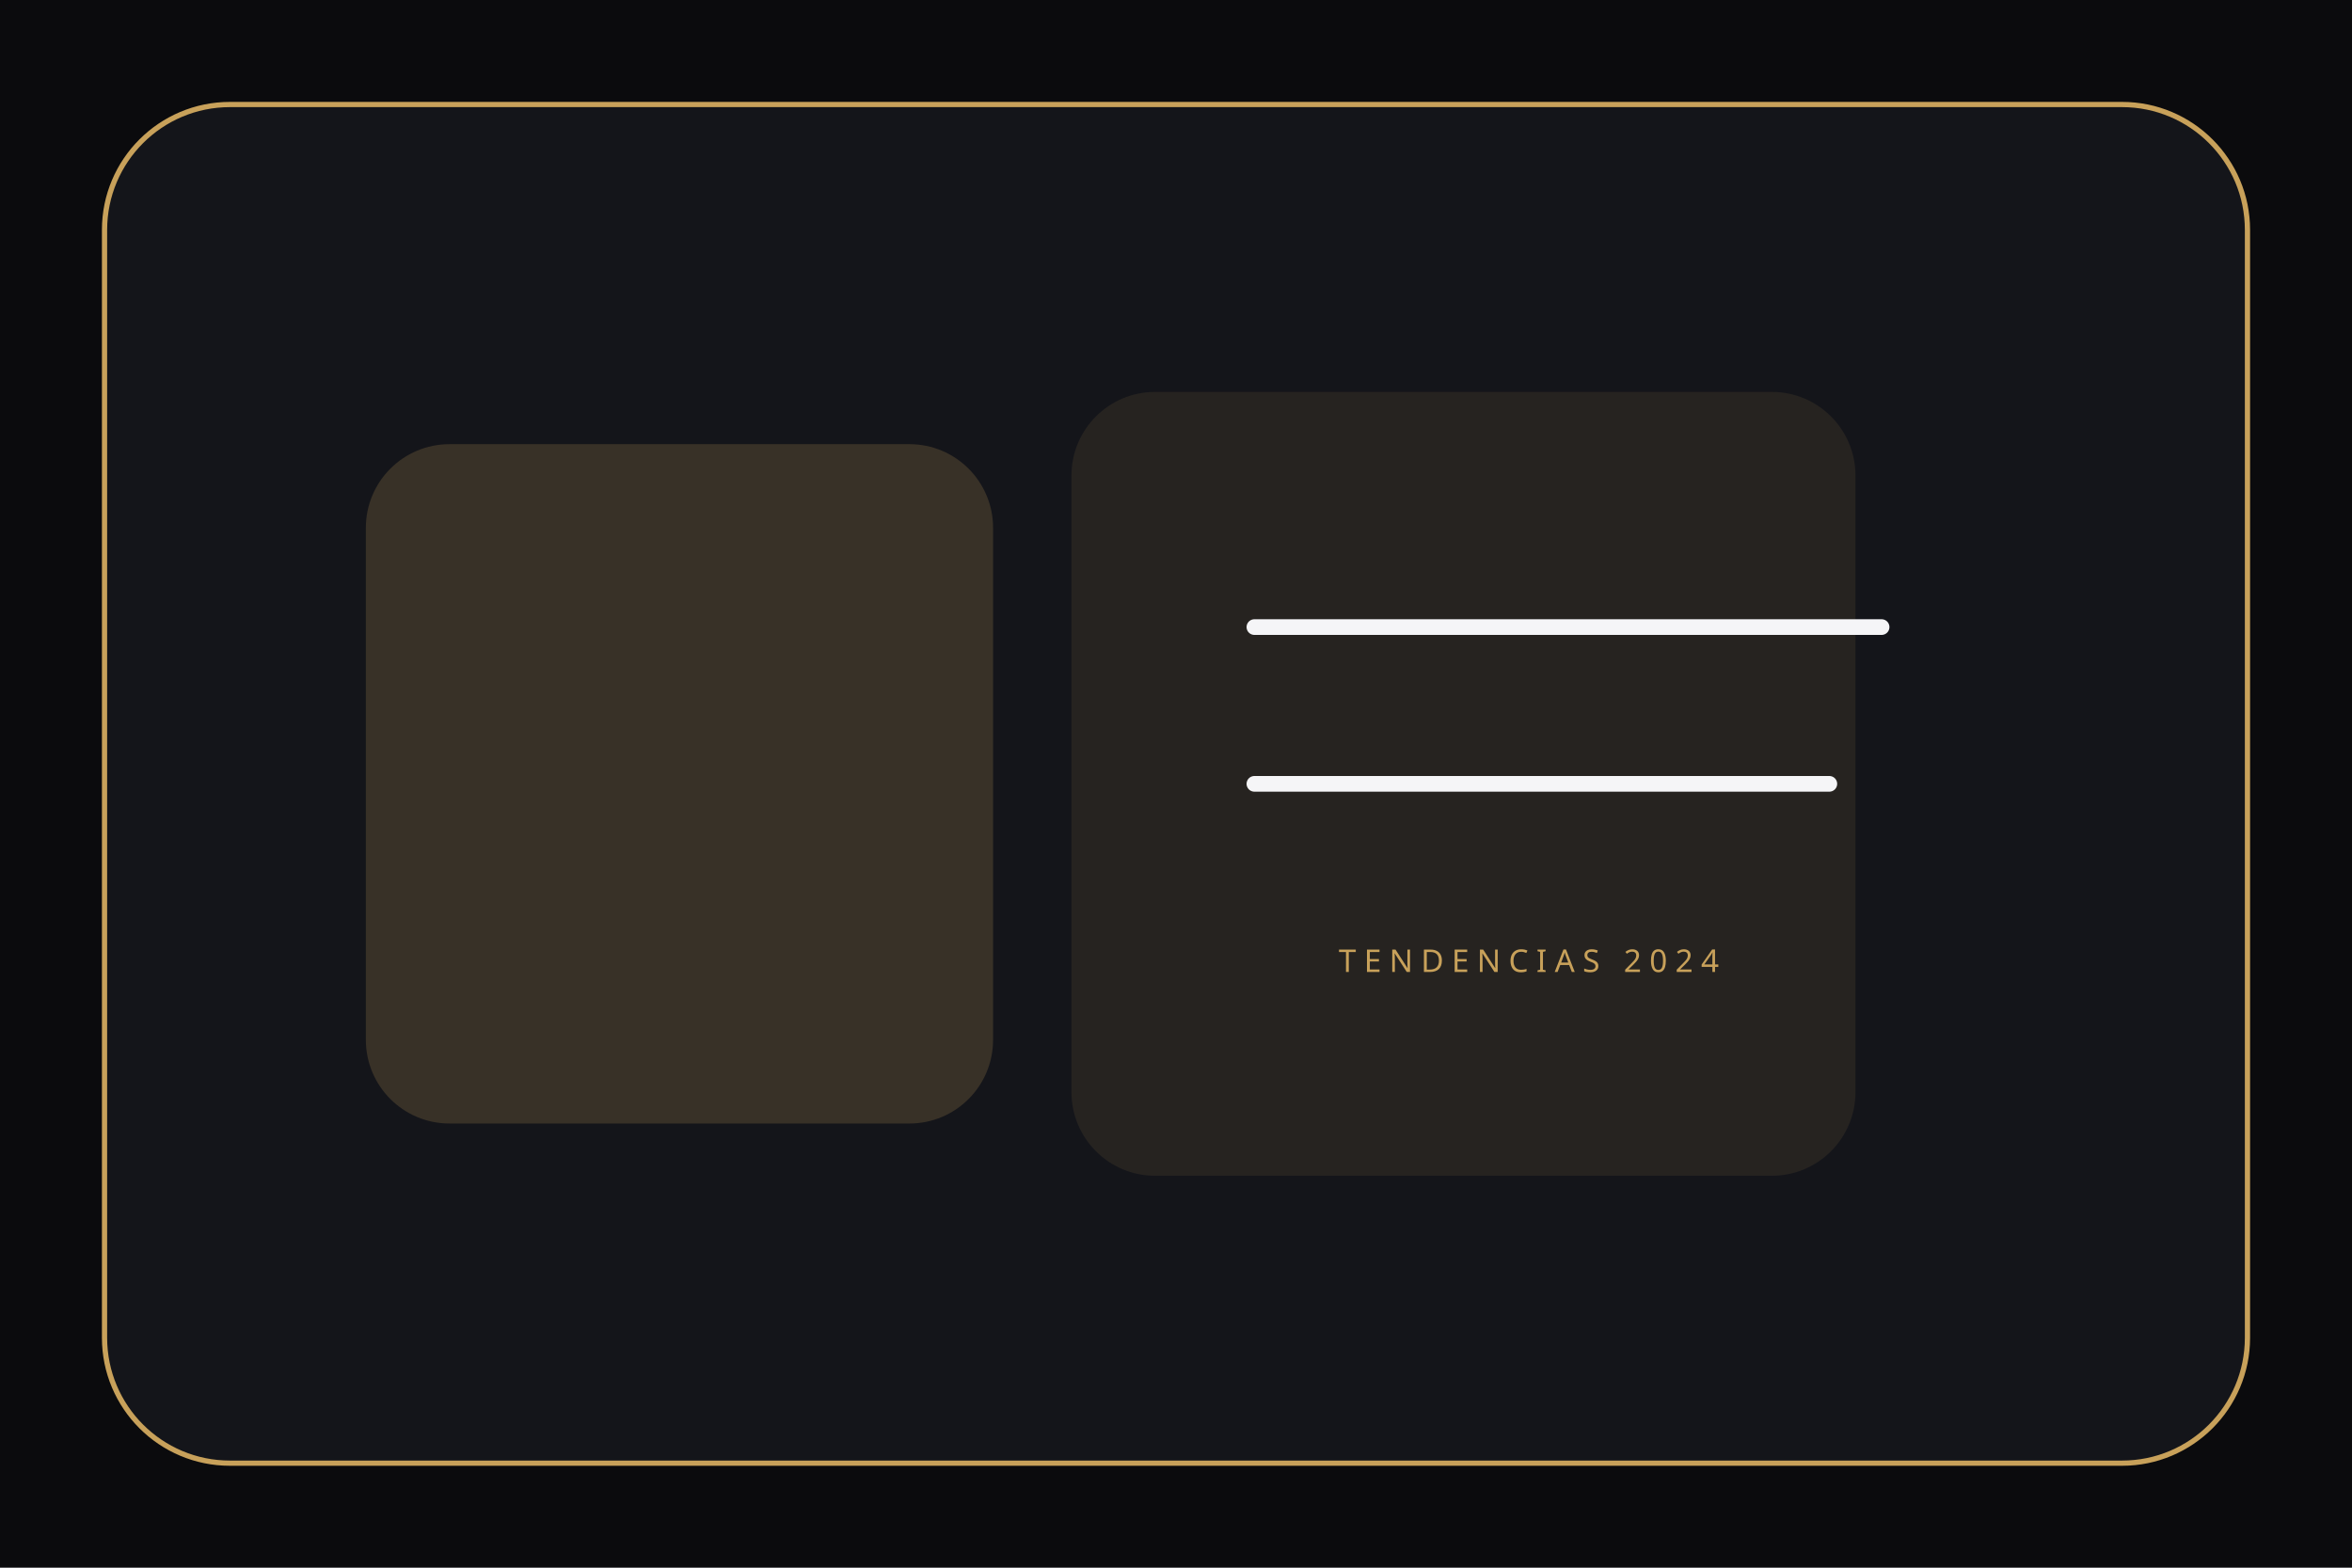
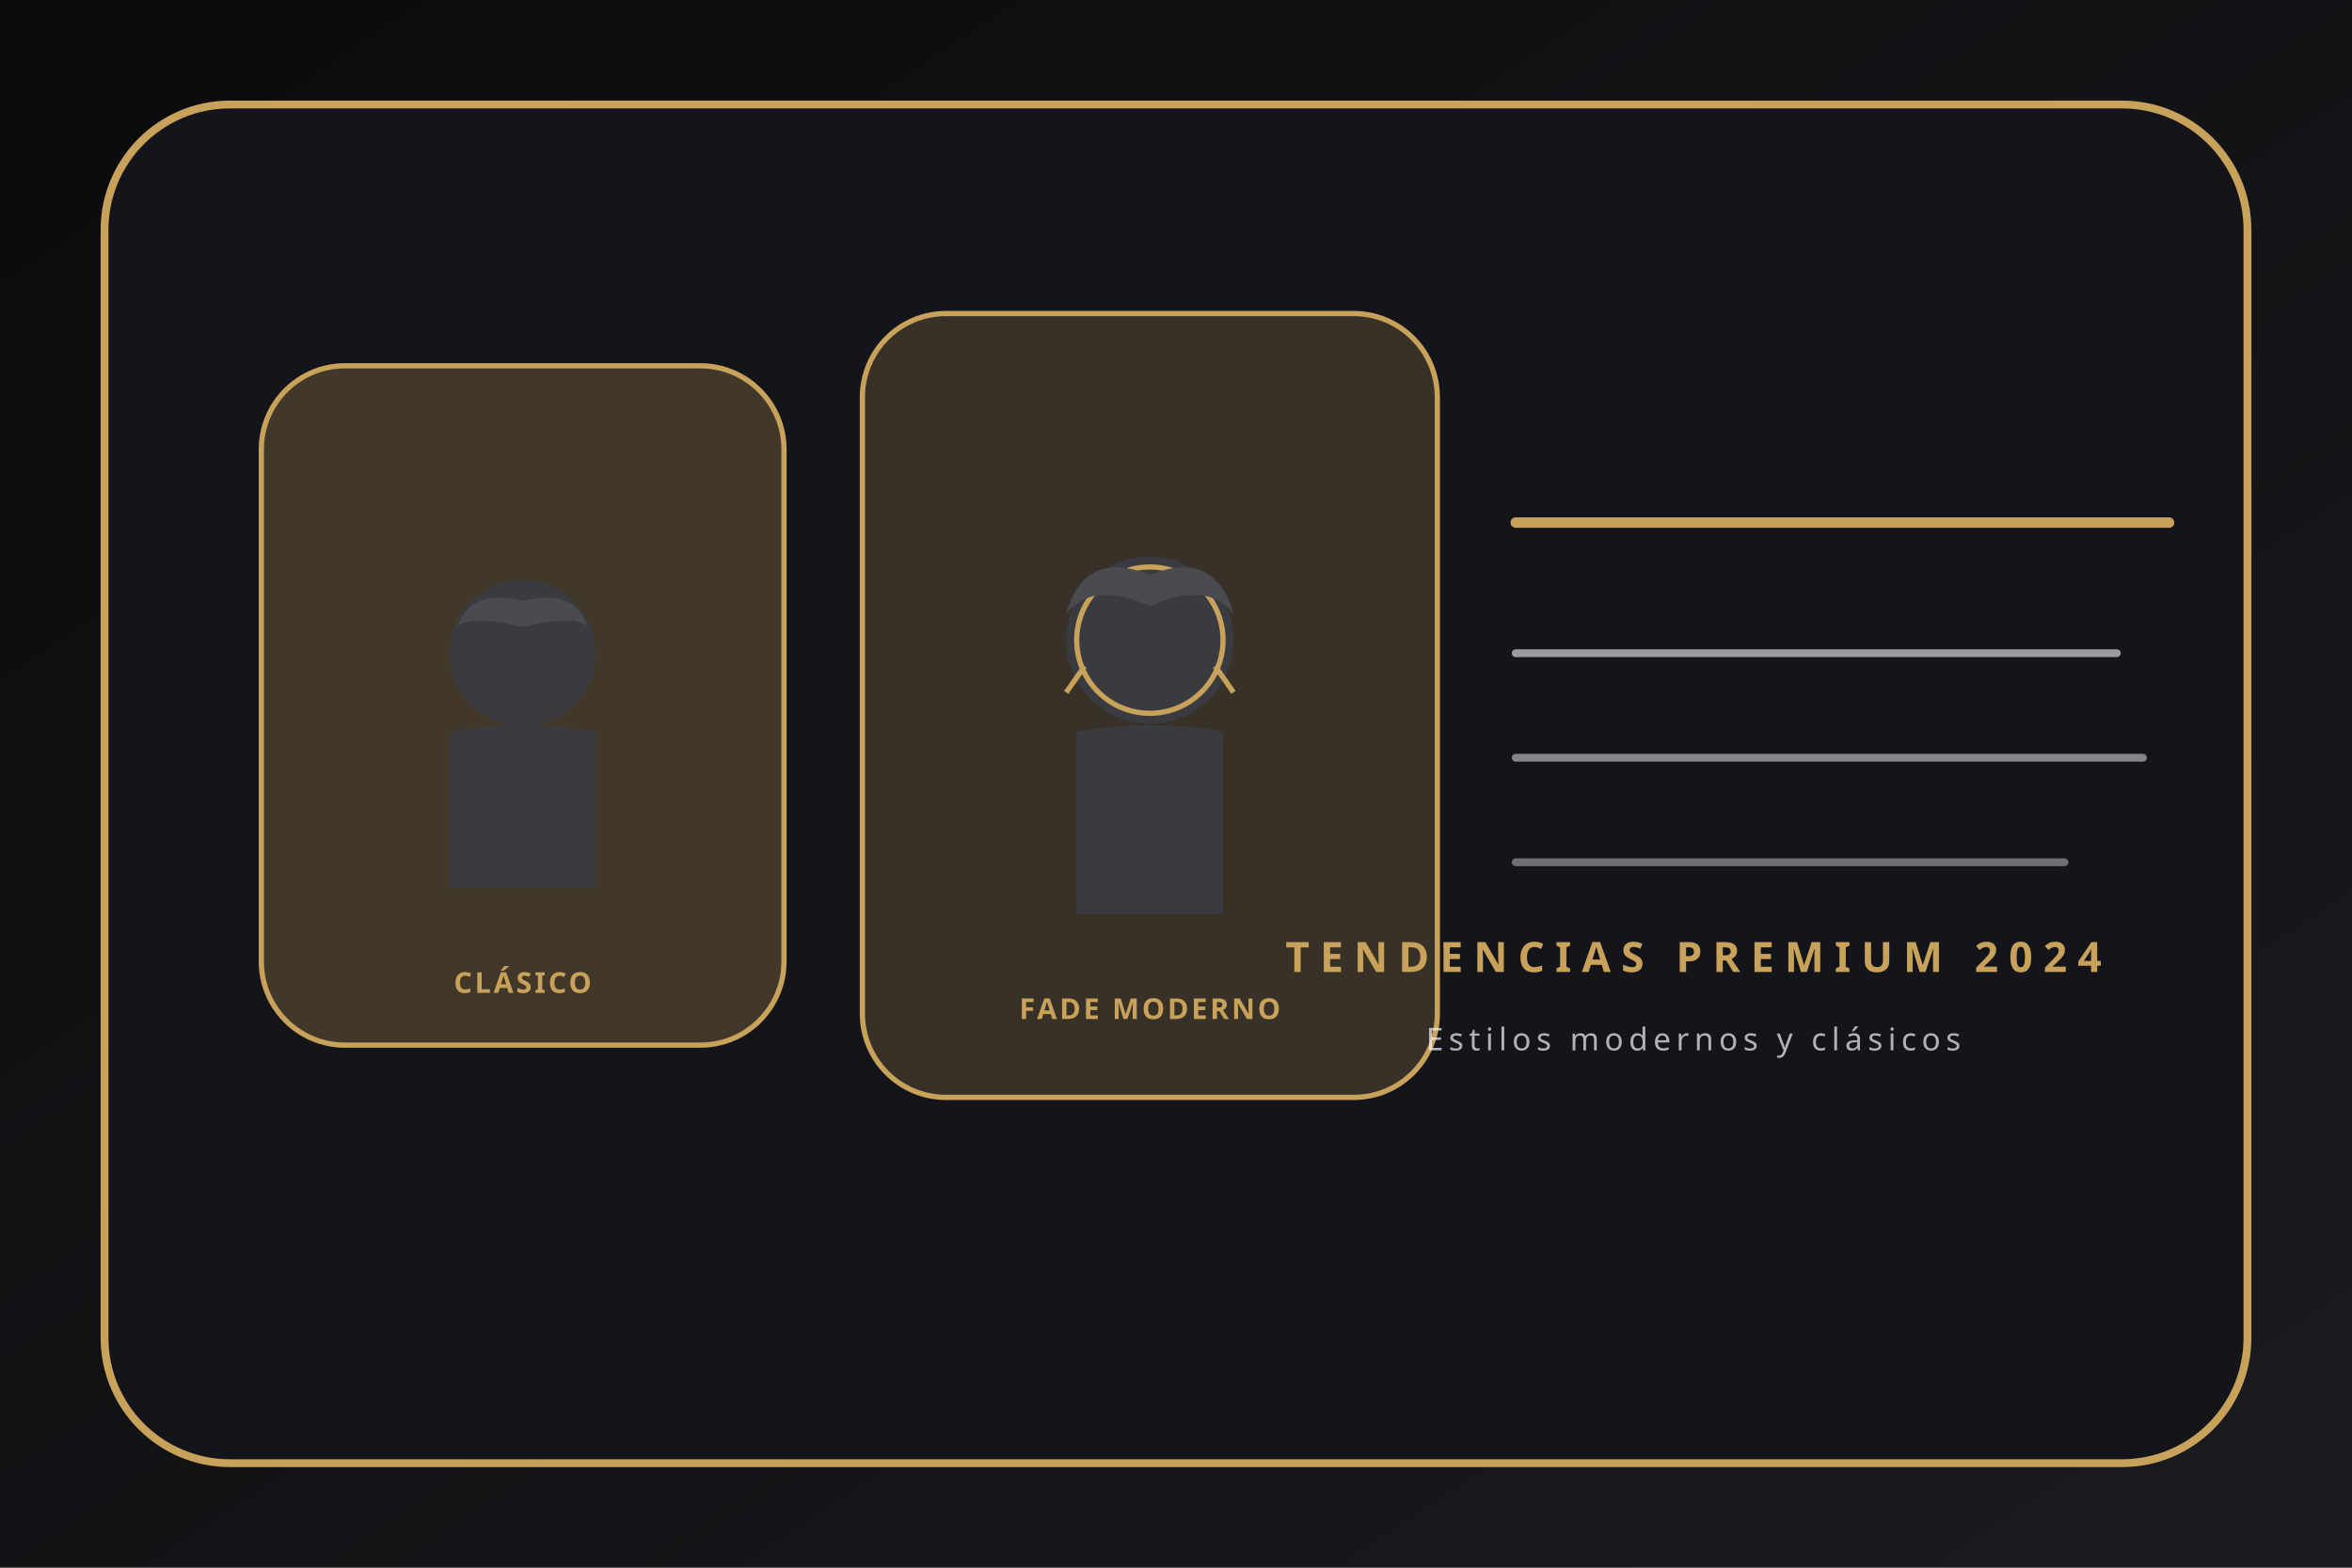
<svg xmlns="http://www.w3.org/2000/svg" width="900" height="600" viewBox="0 0 900 600" fill="none">
-   <rect width="900" height="600" fill="#0B0B0D" />
-   <rect x="40" y="40" width="820" height="520" rx="48" fill="#14151A" stroke="#C8A15A" stroke-width="2" />
-   <rect x="140" y="170" width="240" height="260" rx="32" fill="#C8A15A" fill-opacity="0.2" />
-   <rect x="410" y="150" width="300" height="300" rx="32" fill="#C8A15A" fill-opacity="0.1" />
-   <path d="M480 240H720" stroke="#F5F5F7" stroke-width="6" stroke-linecap="round" />
-   <path d="M480 300H700" stroke="#F5F5F7" stroke-width="6" stroke-linecap="round" />
-   <text x="65%" y="62%" text-anchor="middle" fill="#C8A15A" font-size="12" font-family="'Manrope', sans-serif" letter-spacing="3">TENDENCIAS 2024</text>
+   <defs>
+     <linearGradient id="blog2-bg" x1="0%" y1="0%" x2="100%" y2="100%">
+       <stop offset="0%" style="stop-color:#0B0B0D;stop-opacity:1" />
+       <stop offset="100%" style="stop-color:#1a1b1f;stop-opacity:1" />
+     </linearGradient>
+   </defs>
+   <rect width="900" height="600" fill="url(#blog2-bg)" />
+   <rect x="40" y="40" width="820" height="520" rx="48" fill="#14151A" stroke="#C8A15A" stroke-width="3" />
+   <g transform="translate(100, 140)">
+     <rect width="200" height="260" rx="32" fill="#C8A15A" fill-opacity="0.25" stroke="#C8A15A" stroke-width="2" />
+     <g transform="translate(60, 80)">
+       <circle cx="40" cy="30" r="28" fill="#3a3b41" />
+       <path d="M 12 60 Q 40 55 68 60 L 68 120 L 12 120 Z" fill="#3a3b41" />
+       <path d="M 40 10 Q 20 5 15 20 Q 20 15 40 20" fill="#4a4b51" />
+       <path d="M 40 10 Q 60 5 65 20 Q 60 15 40 20" fill="#4a4b51" />
+     </g>
+     <text x="100" y="240" text-anchor="middle" fill="#C8A15A" font-size="11" font-family="'Manrope', sans-serif" font-weight="bold" letter-spacing="1">CLÁSICO</text>
+   </g>
+   <g transform="translate(330, 120)">
+     <rect width="220" height="300" rx="32" fill="#C8A15A" fill-opacity="0.2" stroke="#C8A15A" stroke-width="2" />
+     <g transform="translate(70, 90)">
+       <circle cx="40" cy="35" r="32" fill="#3a3b41" />
+       <circle cx="40" cy="35" r="28" fill="none" stroke="#C8A15A" stroke-width="2" />
+       <path d="M 12 70 Q 40 65 68 70 L 68 140 L 12 140 Z" fill="#3a3b41" />
+       <path d="M 40 10 Q 15 0 8 25 Q 18 12 40 22" fill="#4a4b51" />
+       <path d="M 40 10 Q 65 0 72 25 Q 62 12 40 22" fill="#4a4b51" />
+       <line x1="15" y1="45" x2="8" y2="55" stroke="#C8A15A" stroke-width="2" />
+       <line x1="65" y1="45" x2="72" y2="55" stroke="#C8A15A" stroke-width="2" />
+     </g>
+     <text x="110" y="270" text-anchor="middle" fill="#C8A15A" font-size="11" font-family="'Manrope', sans-serif" font-weight="bold" letter-spacing="1">FADE MODERNO</text>
+   </g>
+   <g transform="translate(580, 200)">
+     <line x1="0" y1="0" x2="250" y2="0" stroke="#C8A15A" stroke-width="4" stroke-linecap="round" />
+     <line x1="0" y1="50" x2="230" y2="50" stroke="#F5F5F7" stroke-width="3" stroke-linecap="round" opacity="0.6" />
+     <line x1="0" y1="90" x2="240" y2="90" stroke="#F5F5F7" stroke-width="3" stroke-linecap="round" opacity="0.5" />
+     <line x1="0" y1="130" x2="210" y2="130" stroke="#F5F5F7" stroke-width="3" stroke-linecap="round" opacity="0.4" />
+   </g>
+   <text x="72%" y="62%" text-anchor="middle" fill="#C8A15A" font-size="16" font-family="'Manrope', sans-serif" font-weight="bold" letter-spacing="4">TENDENCIAS PREMIUM 2024</text>
+   <text x="72%" y="67%" text-anchor="middle" fill="#F5F5F7" font-size="12" font-family="'Manrope', sans-serif" letter-spacing="2" opacity="0.7">Estilos modernos y clásicos</text>
</svg>
